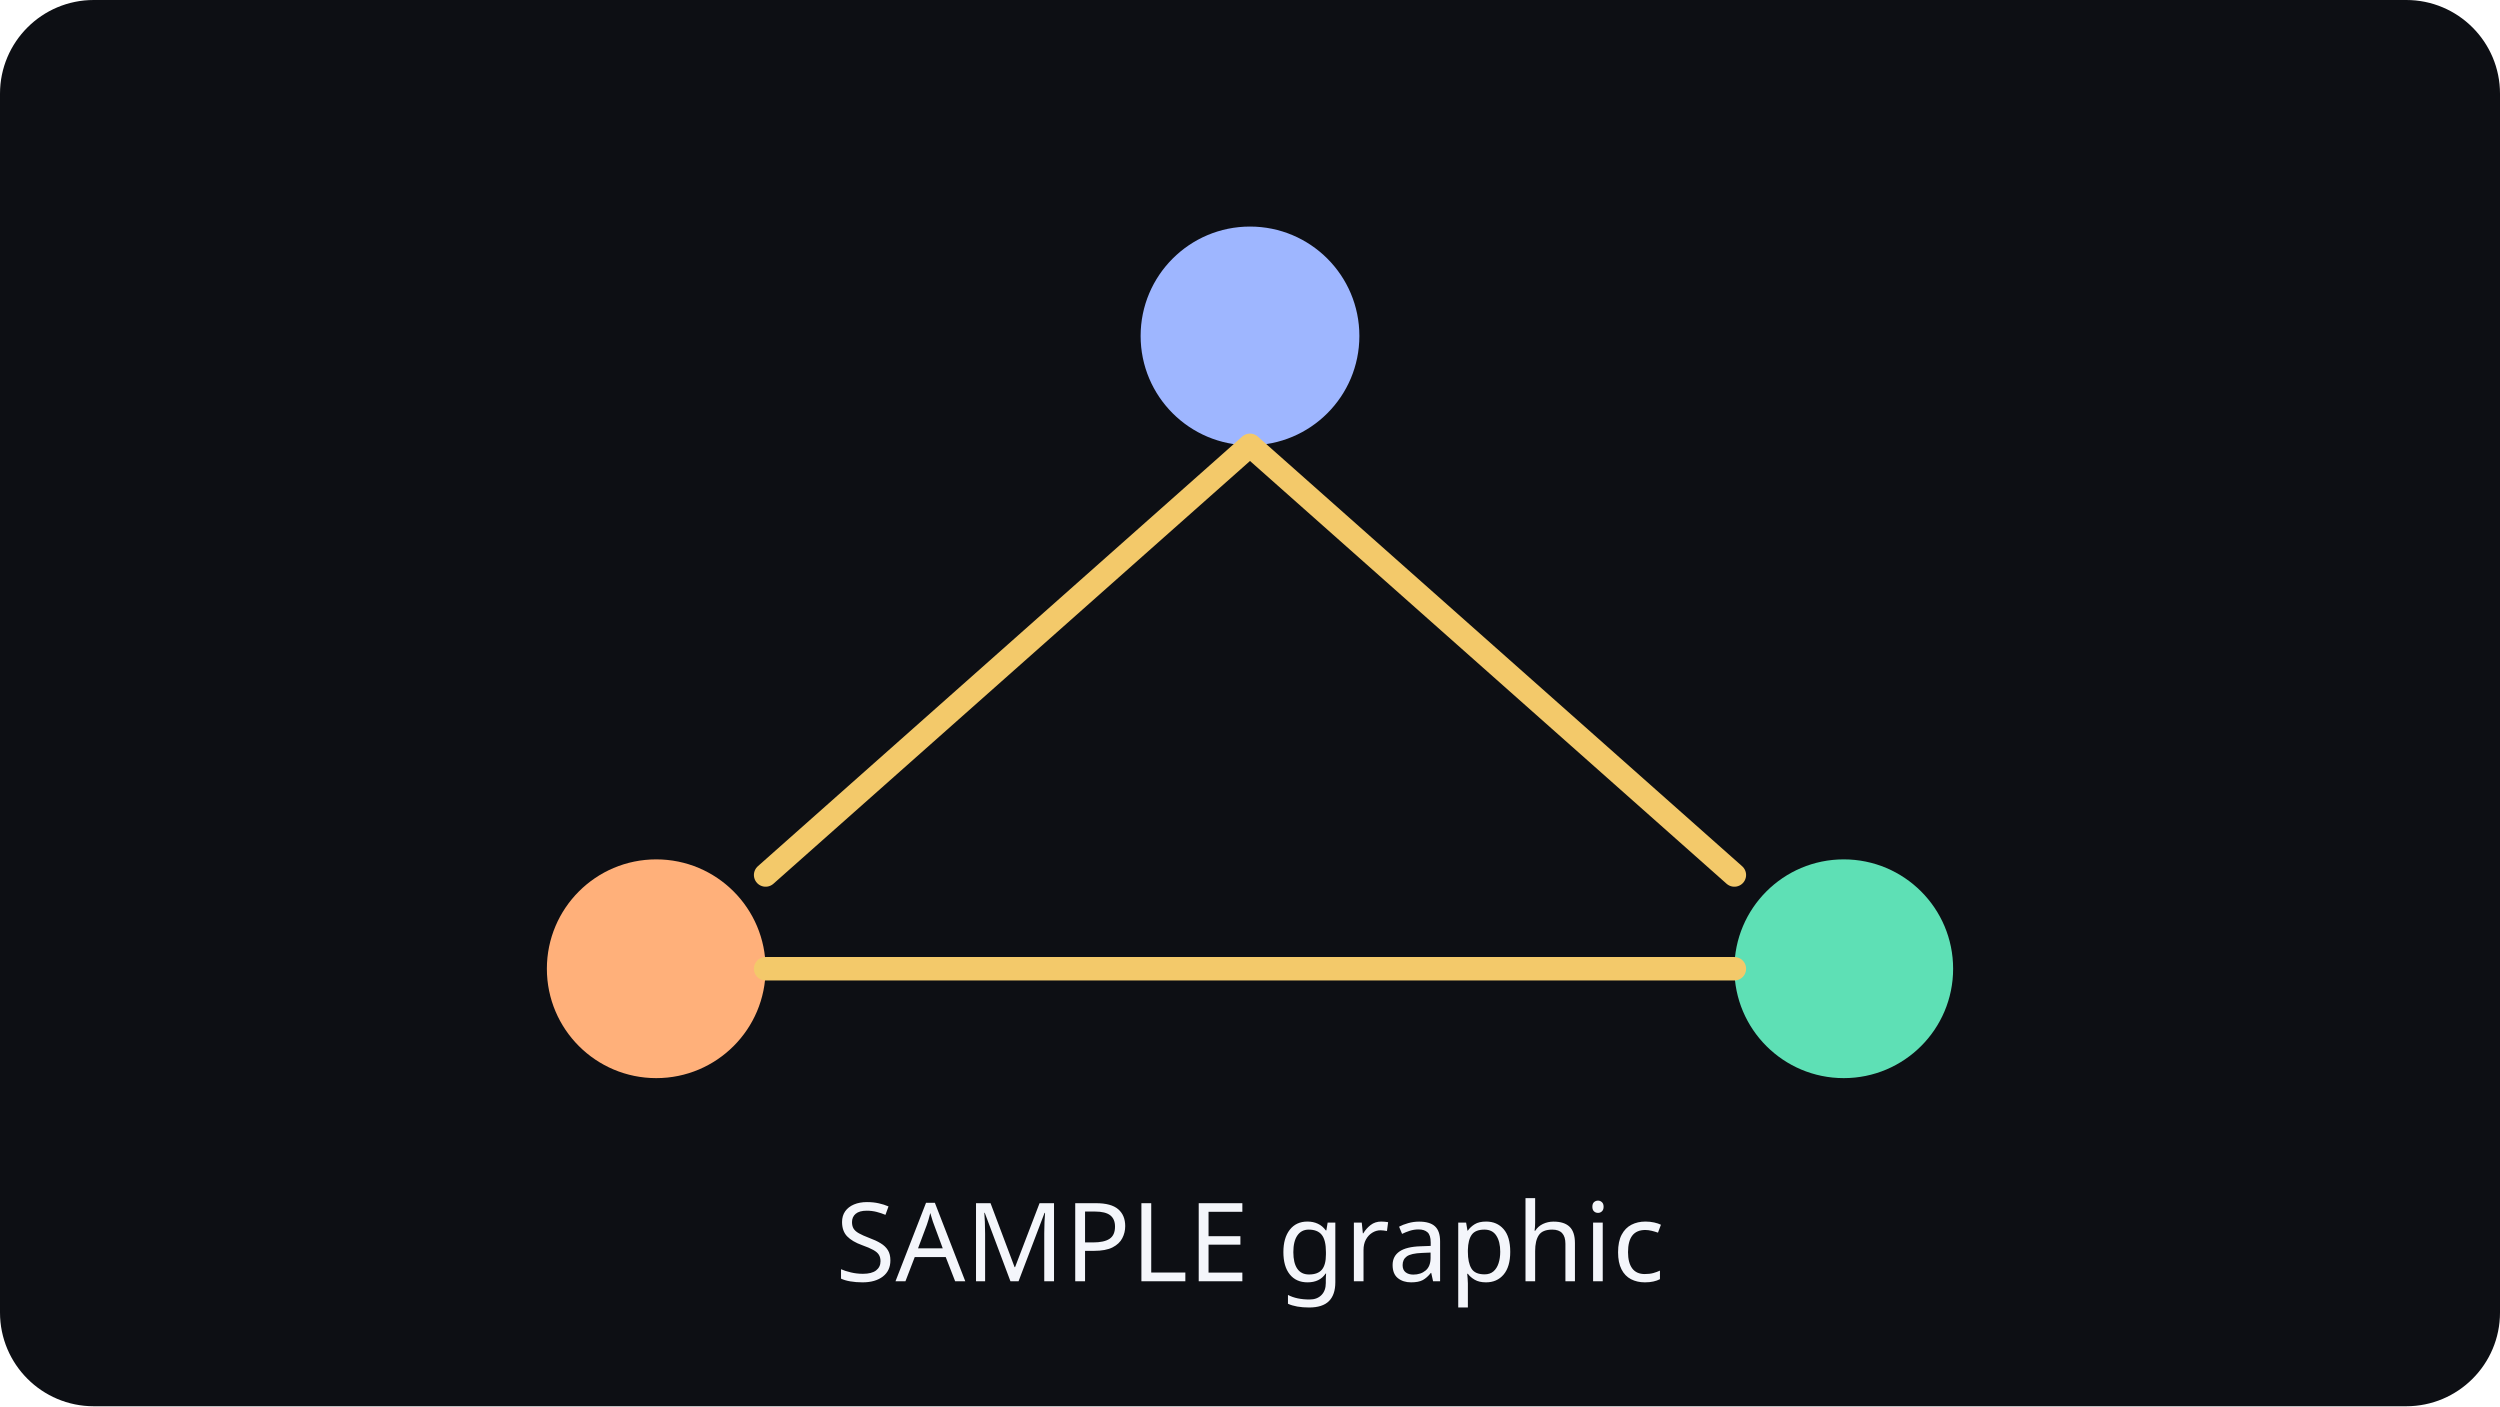
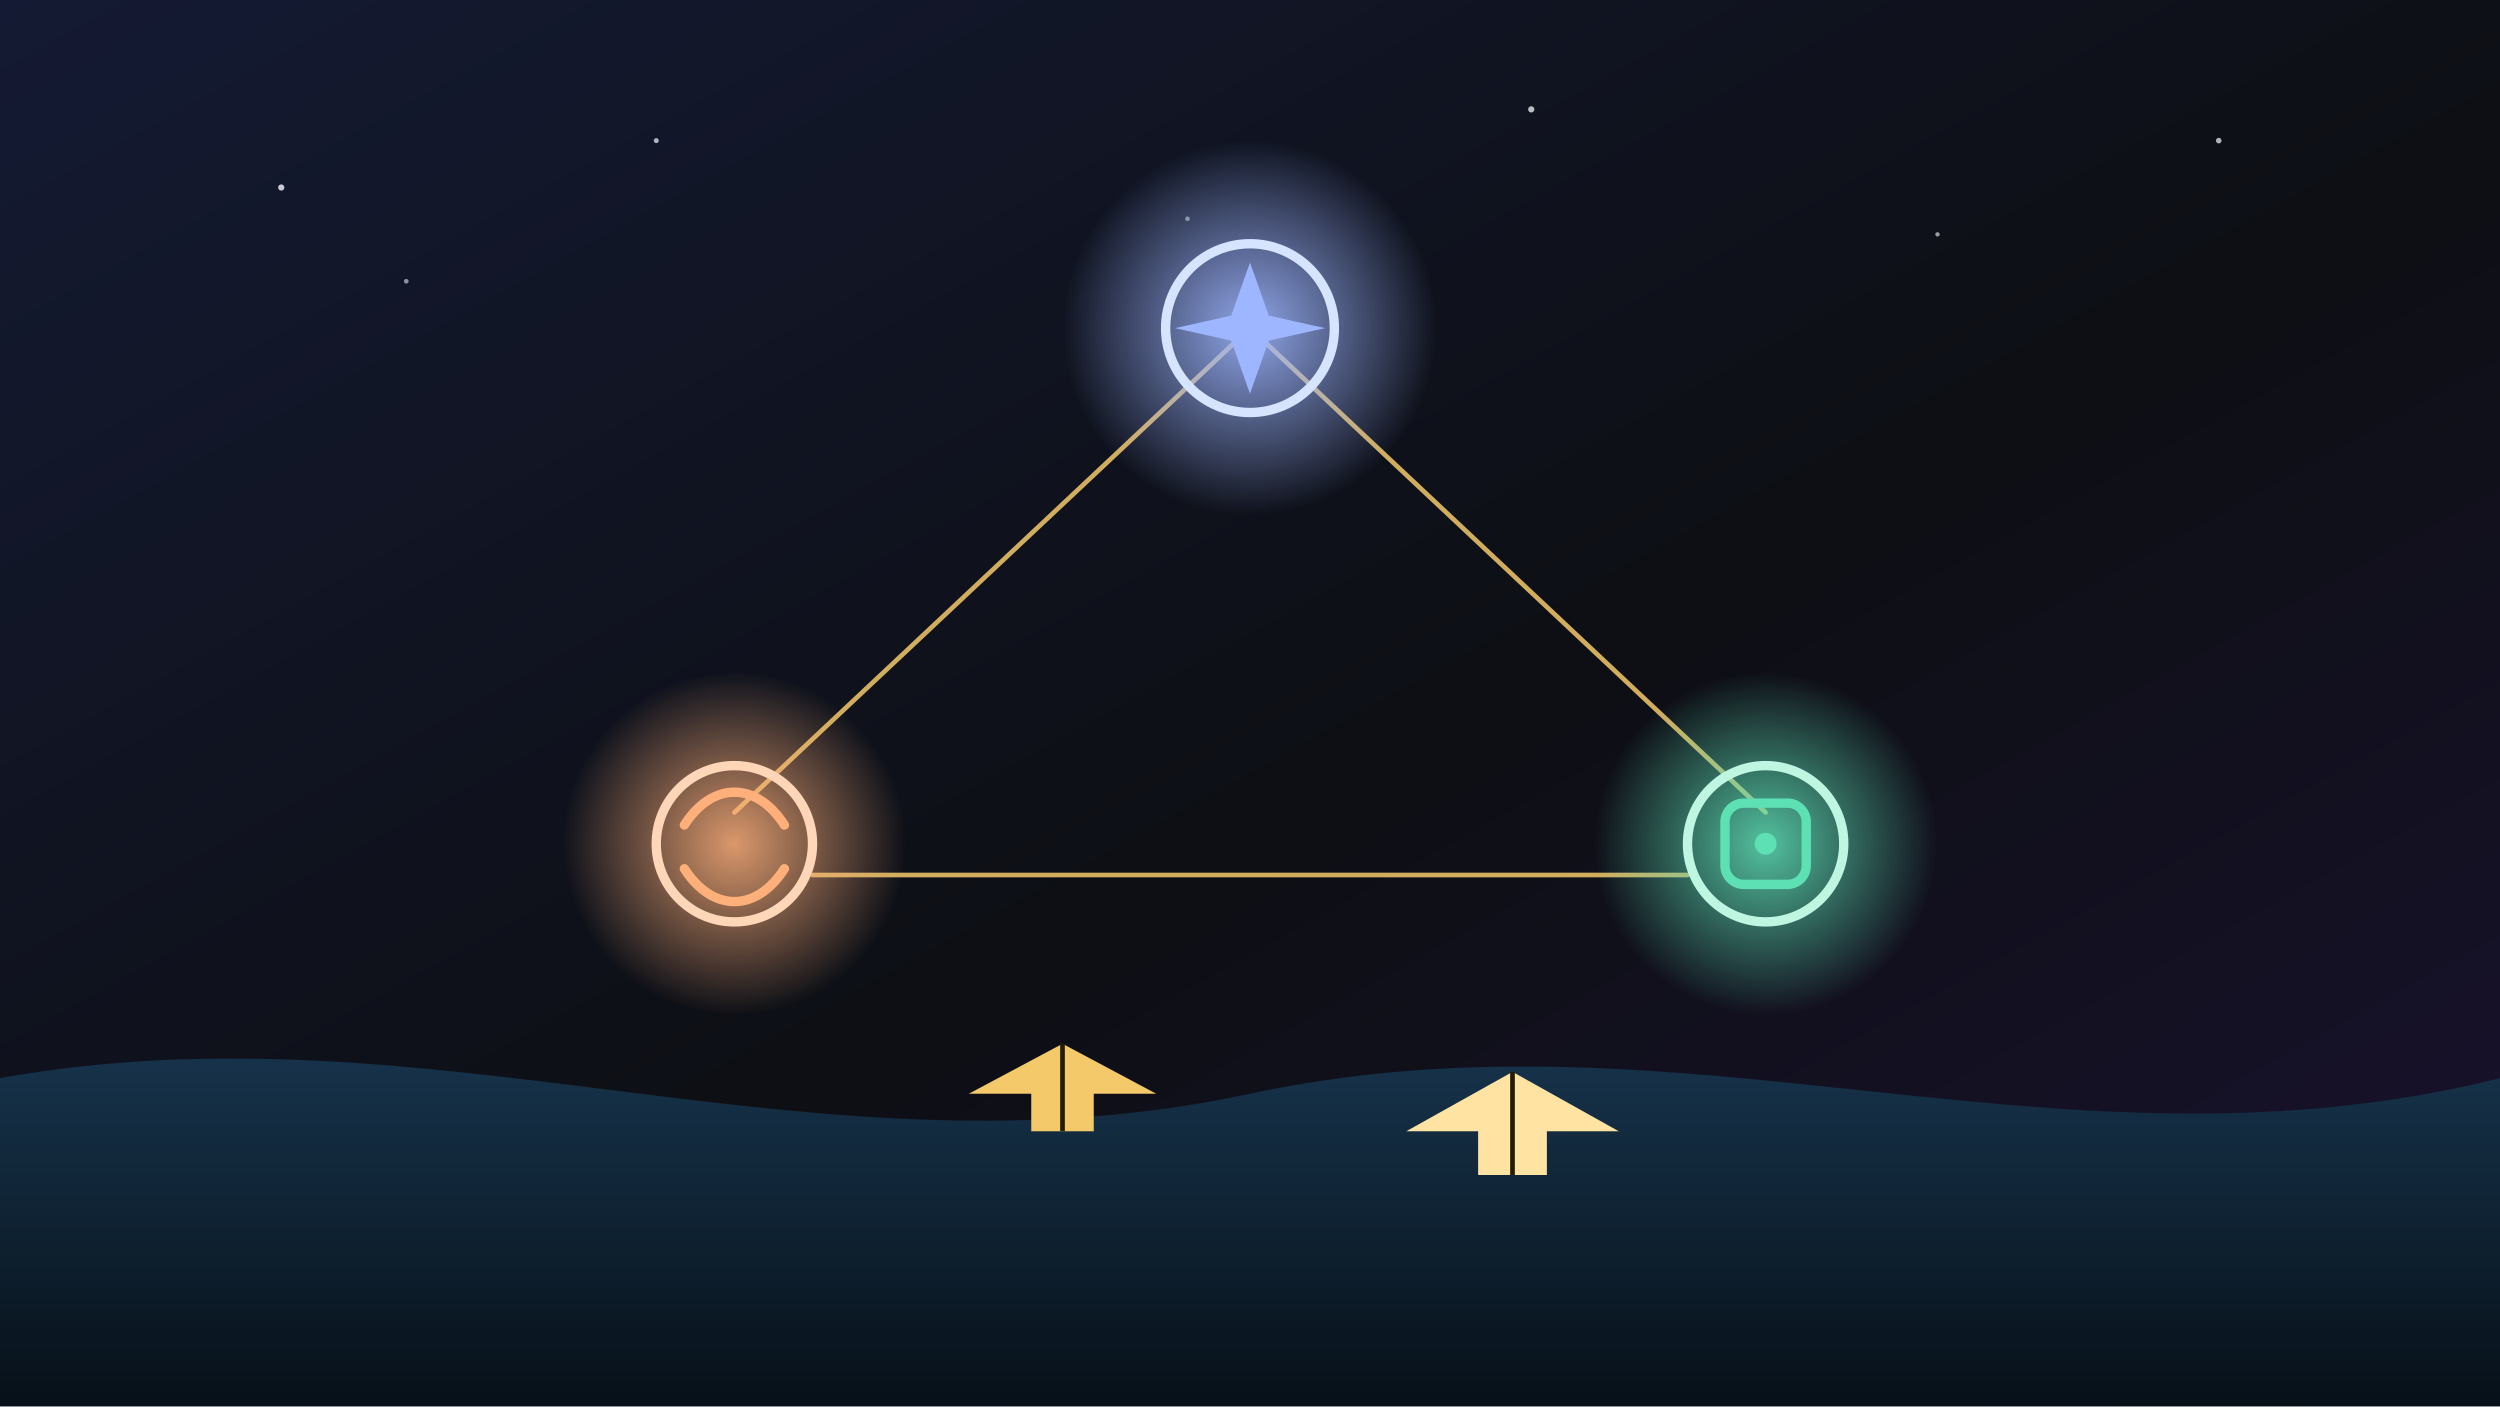
- <svg xmlns="http://www.w3.org/2000/svg" viewBox="0 0 640 360" role="img" aria-label="SAMPLE graphic">
-   <rect width="640" height="360" rx="24" fill="#0d0f14" />
-   <circle cx="320" cy="86" r="28" fill="#9eb6ff" />
-   <circle cx="168" cy="248" r="28" fill="#ffb07a" />
-   <circle cx="472" cy="248" r="28" fill="#5ee0b5" />
-   <path d="M320 114 L196 224 M320 114 L444 224 M196 248 H444" fill="none" stroke="#f3c96a" stroke-width="6" stroke-linecap="round" />
-   <text x="320" y="328" text-anchor="middle" fill="#f4f6fb" font-family="system-ui, sans-serif" font-size="28">SAMPLE graphic</text>
+ <svg xmlns="http://www.w3.org/2000/svg" viewBox="0 0 1600 900">
+   <defs>
+     <linearGradient id="sky" x1="0" y1="0" x2="1" y2="1">
+       <stop offset="0" stop-color="#141a33" />
+       <stop offset="0.55" stop-color="#0d0f14" />
+       <stop offset="1" stop-color="#1a1230" />
+     </linearGradient>
+     <linearGradient id="sea" x1="0" y1="0" x2="0" y2="1">
+       <stop offset="0" stop-color="#16324a" />
+       <stop offset="1" stop-color="#071018" />
+     </linearGradient>
+     <radialGradient id="glow-blue" cx="50%" cy="50%" r="50%">
+       <stop offset="0" stop-color="#9eb6ff" stop-opacity="0.9" />
+       <stop offset="1" stop-color="#9eb6ff" stop-opacity="0" />
+     </radialGradient>
+     <radialGradient id="glow-warm" cx="50%" cy="50%" r="50%">
+       <stop offset="0" stop-color="#ffb07a" stop-opacity="0.85" />
+       <stop offset="1" stop-color="#ffb07a" stop-opacity="0" />
+     </radialGradient>
+     <radialGradient id="glow-mint" cx="50%" cy="50%" r="50%">
+       <stop offset="0" stop-color="#5ee0b5" stop-opacity="0.85" />
+       <stop offset="1" stop-color="#5ee0b5" stop-opacity="0" />
+     </radialGradient>
+   </defs>
+   <rect width="1600" height="900" fill="url(#sky)" />
+   <circle cx="180" cy="120" r="2" fill="#f5f7fb" opacity="0.8" />
+   <circle cx="260" cy="180" r="1.5" fill="#f5f7fb" opacity="0.55" />
+   <circle cx="420" cy="90" r="1.6" fill="#f5f7fb" opacity="0.7" />
+   <circle cx="980" cy="70" r="2" fill="#f5f7fb" opacity="0.75" />
+   <circle cx="1240" cy="150" r="1.4" fill="#f5f7fb" opacity="0.6" />
+   <circle cx="1420" cy="90" r="1.8" fill="#f5f7fb" opacity="0.7" />
+   <circle cx="760" cy="140" r="1.5" fill="#f5f7fb" opacity="0.5" />
+   <path d="M800 210 L470 520 M800 210 L1130 520 M520 560 H1080" fill="none" stroke="#f3c96a" stroke-width="3" stroke-linecap="round" opacity="0.85" />
+   <circle cx="800" cy="210" r="120" fill="url(#glow-blue)" />
+   <circle cx="800" cy="210" r="54" fill="none" stroke="#d7e4ff" stroke-width="6" />
+   <path d="M800 168 L812 202 L848 210 L812 218 L800 252 L788 218 L752 210 L788 202 Z" fill="#9eb6ff" />
+   <circle cx="470" cy="540" r="110" fill="url(#glow-warm)" />
+   <circle cx="470" cy="540" r="50" fill="none" stroke="#ffd7b8" stroke-width="6" />
+   <path d="M438 528c18-28 46-28 64 0" fill="none" stroke="#ffb07a" stroke-width="6" stroke-linecap="round" />
+   <path d="M438 556c18 28 46 28 64 0" fill="none" stroke="#ffb07a" stroke-width="6" stroke-linecap="round" />
+   <circle cx="1130" cy="540" r="110" fill="url(#glow-mint)" />
+   <circle cx="1130" cy="540" r="50" fill="none" stroke="#bff6e2" stroke-width="6" />
+   <rect x="1104" y="514" width="52" height="52" rx="12" fill="none" stroke="#5ee0b5" stroke-width="6" />
+   <circle cx="1130" cy="540" r="7" fill="#5ee0b5" />
+   <path d="M0 690 C 280 640, 520 760, 800 700 C 1080 640, 1320 760, 1600 690 L 1600 900 L 0 900 Z" fill="url(#sea)" />
+   <path d="M620 700 L680 668 L740 700 L700 700 L700 724 L660 724 L660 700 Z" fill="#f3c96a" />
+   <path d="M680 668 L680 724" stroke="#241c08" stroke-width="3" />
+   <path d="M900 724 L968 686 L1036 724 L990 724 L990 752 L946 752 L946 724 Z" fill="#ffe3a3" />
+   <path d="M968 686 L968 752" stroke="#241c08" stroke-width="3" />
</svg>
